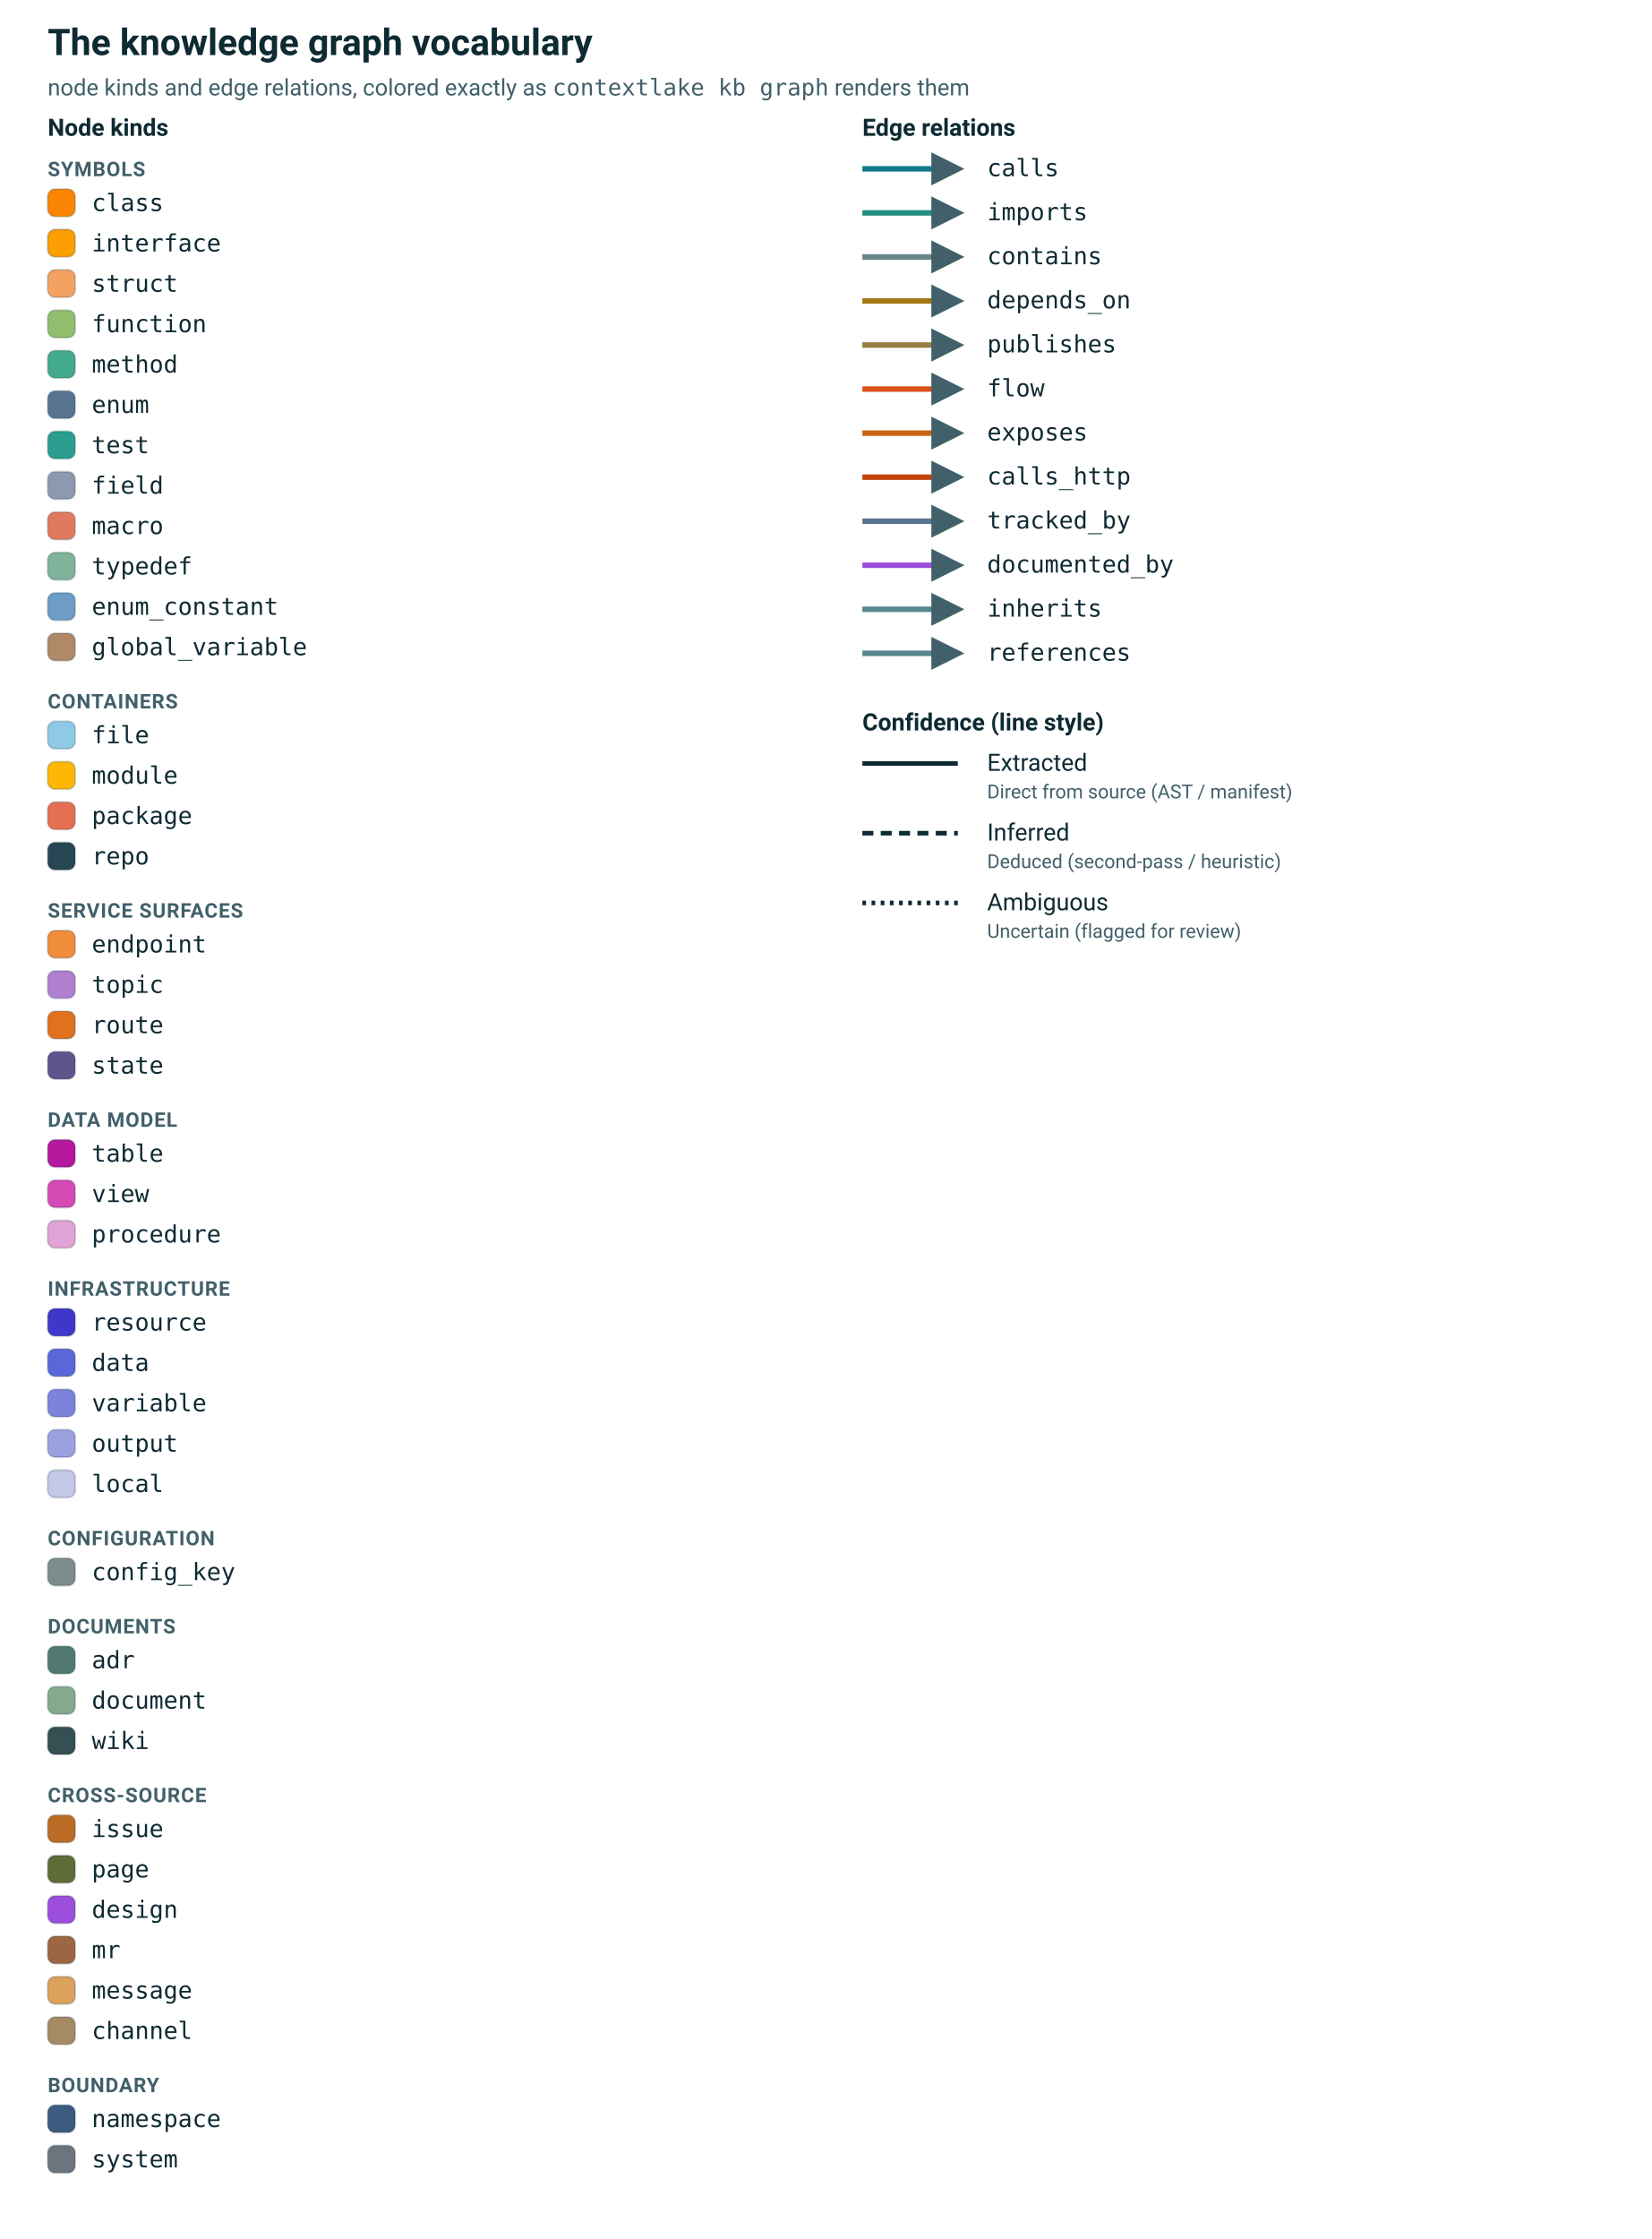
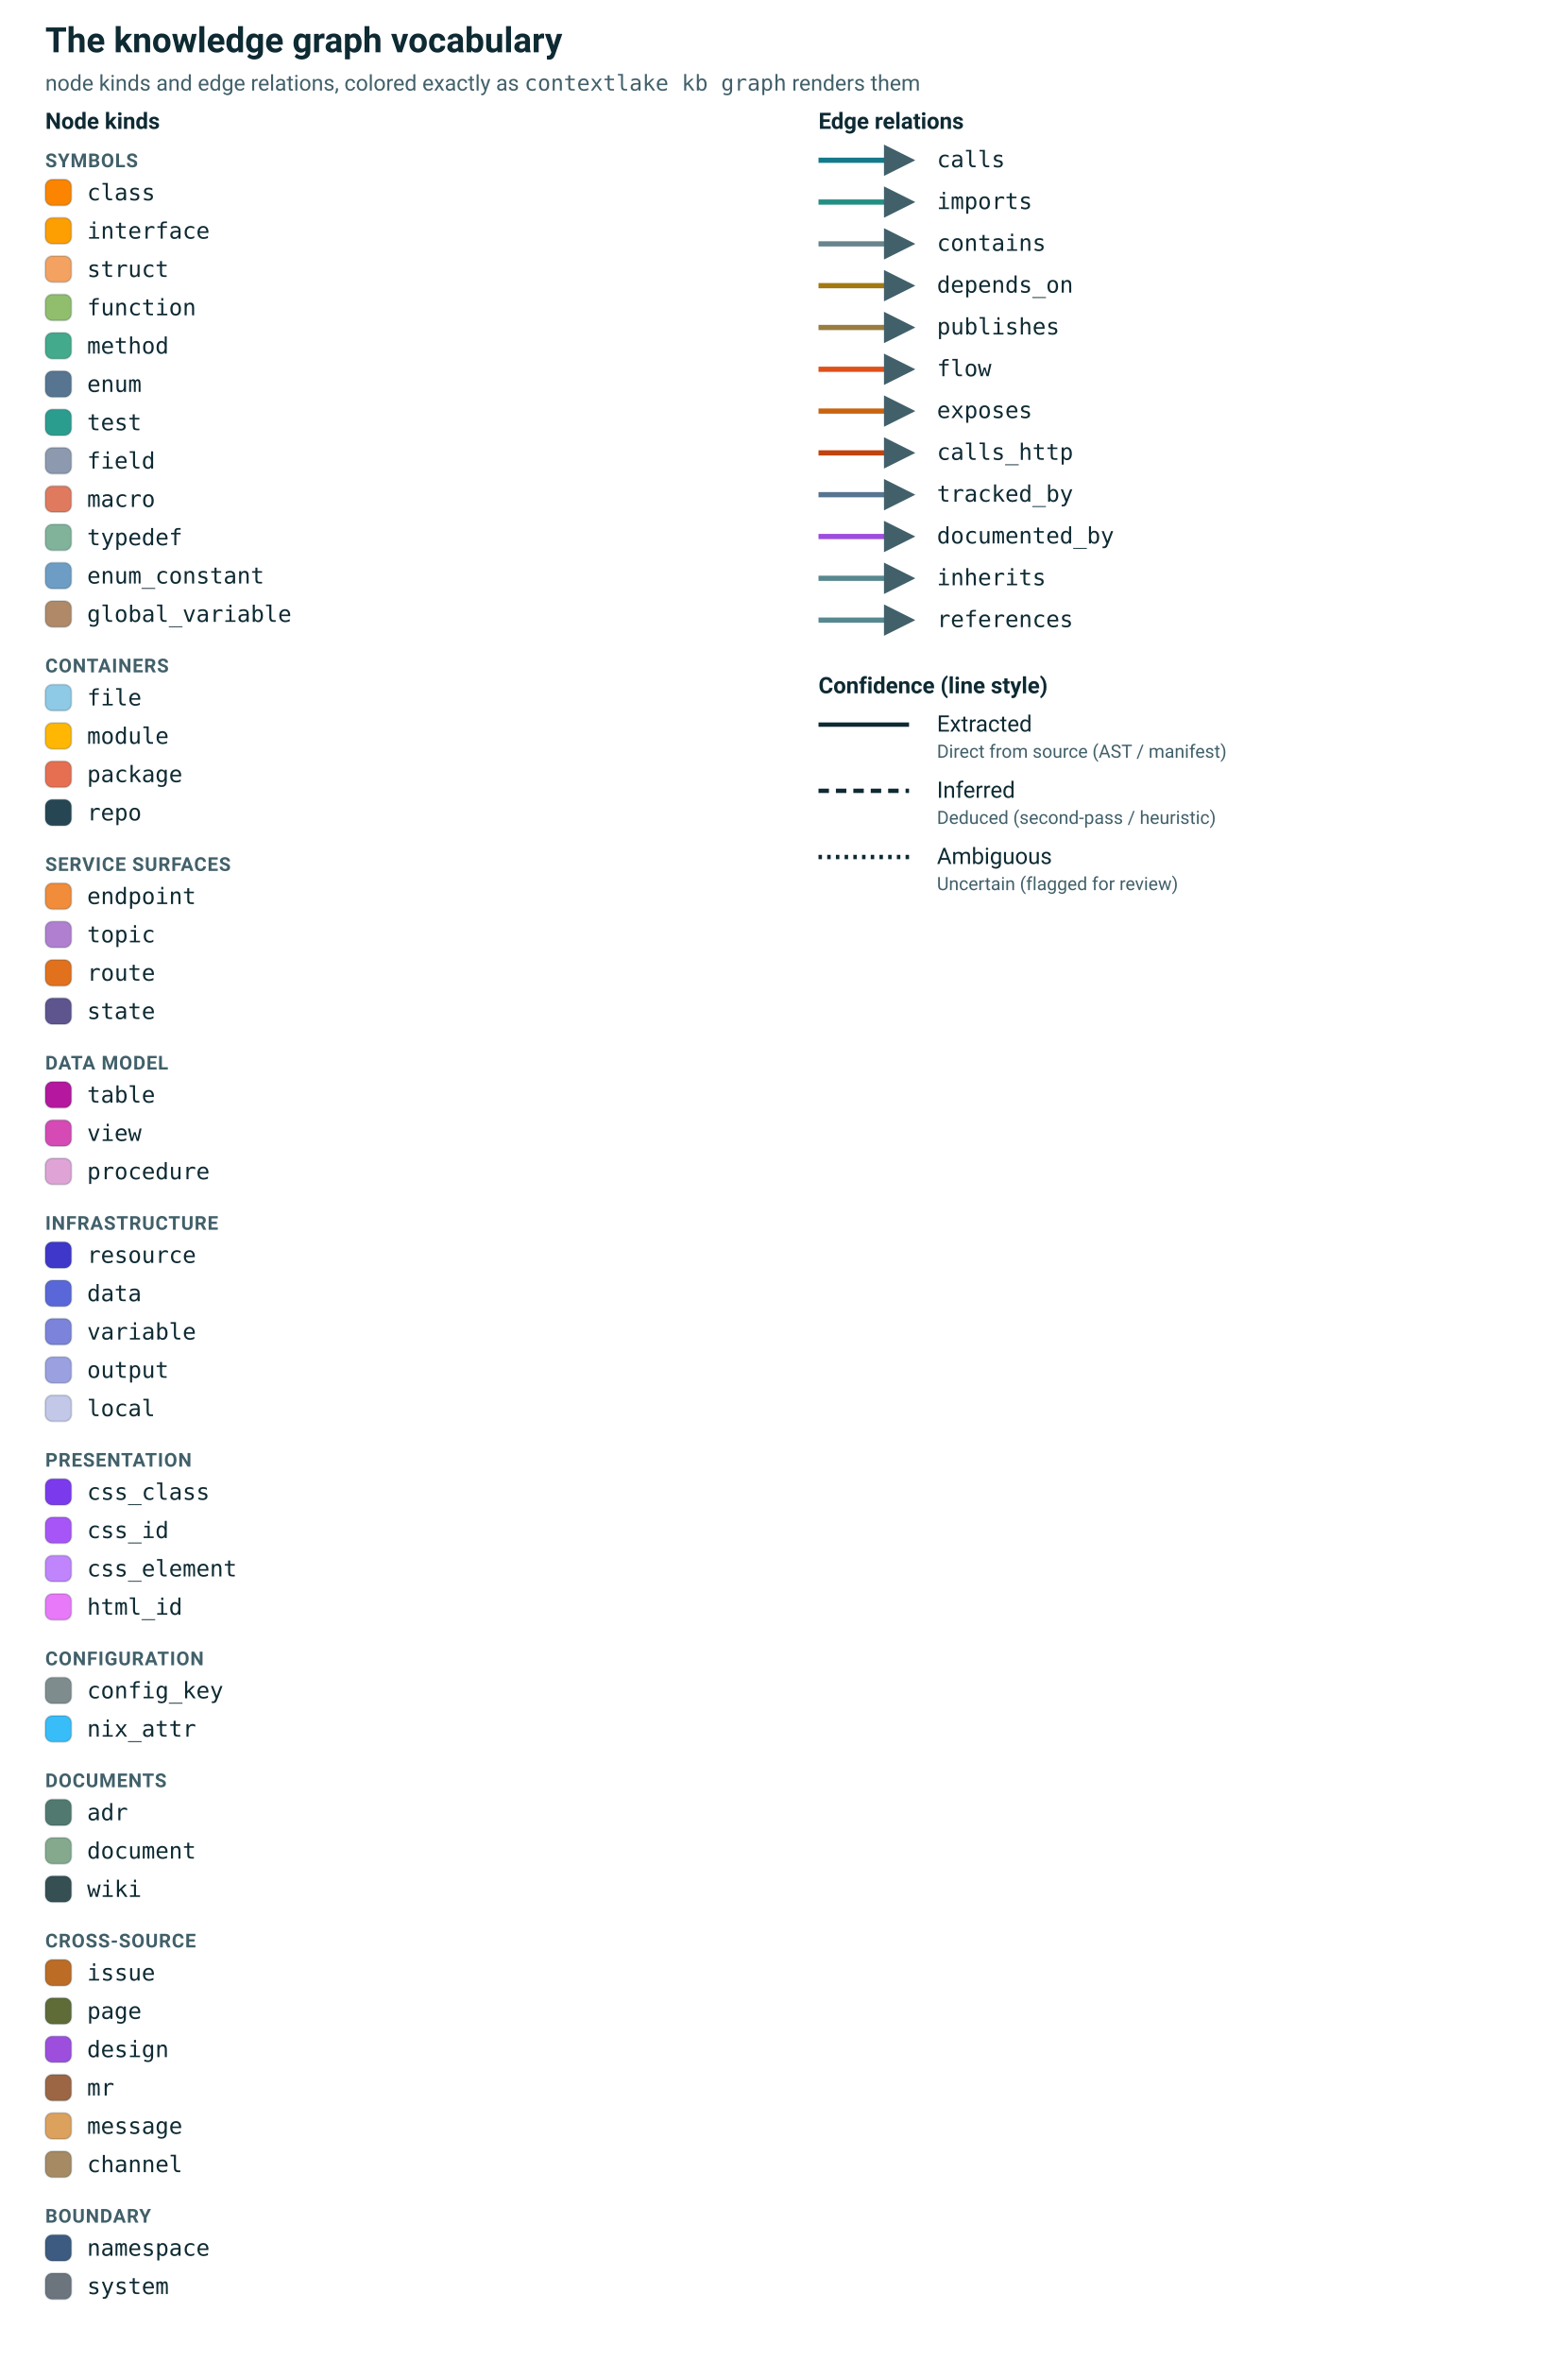
- <svg xmlns="http://www.w3.org/2000/svg" viewBox="0 0 900 1220" width="900" height="1220" role="img" aria-label="contextlake knowledge graph node kinds and edge relations">
+ <svg xmlns="http://www.w3.org/2000/svg" viewBox="0 0 900 1356" width="900" height="1356" role="img" aria-label="contextlake knowledge graph node kinds and edge relations">
  <defs>
    <marker id="ar2" viewBox="0 0 10 10" refX="8" refY="5" markerWidth="6" markerHeight="6" orient="auto">
      <path d="M0 0L10 5L0 10z" fill="#41606a" />
    </marker>
  </defs>
-   <rect x="0" y="0" width="900" height="1220" fill="none" />
+   <rect x="0" y="0" width="900" height="1356" fill="none" />
  <text x="26" y="30" font-size="20" font-weight="700" fill="#0E2A33" font-family="'Space Grotesk',-apple-system,Segoe UI,Roboto,sans-serif">The knowledge graph vocabulary</text>
  <text x="26" y="52" font-size="12.5" fill="#41606a" font-family="'Space Grotesk',-apple-system,Segoe UI,Roboto,sans-serif">node kinds and edge relations, colored exactly as <tspan font-family="'JetBrains Mono',ui-monospace,monospace">contextlake kb graph</tspan> renders them</text>
  <text x="26" y="74" font-size="13" font-weight="700" fill="#0E2A33" font-family="'Space Grotesk',-apple-system,Segoe UI,Roboto,sans-serif">Node kinds</text>
  <text x="26" y="96" font-size="11" font-weight="600" fill="#41606a" letter-spacing=".04em" font-family="'Space Grotesk',-apple-system,Segoe UI,Roboto,sans-serif">SYMBOLS</text>
  <rect x="26" y="103" width="15" height="15" rx="4" fill="#fb8500" stroke="#0E2A33" stroke-opacity=".18" />
  <text x="50" y="115" font-size="13" fill="#0E2A33" font-family="'JetBrains Mono',ui-monospace,monospace">class</text>
  <rect x="26" y="125" width="15" height="15" rx="4" fill="#fd9e02" stroke="#0E2A33" stroke-opacity=".18" />
  <text x="50" y="137" font-size="13" fill="#0E2A33" font-family="'JetBrains Mono',ui-monospace,monospace">interface</text>
  <rect x="26" y="147" width="15" height="15" rx="4" fill="#f4a261" stroke="#0E2A33" stroke-opacity=".18" />
  <text x="50" y="159" font-size="13" fill="#0E2A33" font-family="'JetBrains Mono',ui-monospace,monospace">struct</text>
  <rect x="26" y="169" width="15" height="15" rx="4" fill="#90be6d" stroke="#0E2A33" stroke-opacity=".18" />
  <text x="50" y="181" font-size="13" fill="#0E2A33" font-family="'JetBrains Mono',ui-monospace,monospace">function</text>
  <rect x="26" y="191" width="15" height="15" rx="4" fill="#43aa8b" stroke="#0E2A33" stroke-opacity=".18" />
  <text x="50" y="203" font-size="13" fill="#0E2A33" font-family="'JetBrains Mono',ui-monospace,monospace">method</text>
  <rect x="26" y="213" width="15" height="15" rx="4" fill="#577590" stroke="#0E2A33" stroke-opacity=".18" />
  <text x="50" y="225" font-size="13" fill="#0E2A33" font-family="'JetBrains Mono',ui-monospace,monospace">enum</text>
  <rect x="26" y="235" width="15" height="15" rx="4" fill="#2a9d8f" stroke="#0E2A33" stroke-opacity=".18" />
  <text x="50" y="247" font-size="13" fill="#0E2A33" font-family="'JetBrains Mono',ui-monospace,monospace">test</text>
  <rect x="26" y="257" width="15" height="15" rx="4" fill="#8d99ae" stroke="#0E2A33" stroke-opacity=".18" />
  <text x="50" y="269" font-size="13" fill="#0E2A33" font-family="'JetBrains Mono',ui-monospace,monospace">field</text>
  <rect x="26" y="279" width="15" height="15" rx="4" fill="#e07a5f" stroke="#0E2A33" stroke-opacity=".18" />
  <text x="50" y="291" font-size="13" fill="#0E2A33" font-family="'JetBrains Mono',ui-monospace,monospace">macro</text>
  <rect x="26" y="301" width="15" height="15" rx="4" fill="#81b29a" stroke="#0E2A33" stroke-opacity=".18" />
  <text x="50" y="313" font-size="13" fill="#0E2A33" font-family="'JetBrains Mono',ui-monospace,monospace">typedef</text>
  <rect x="26" y="323" width="15" height="15" rx="4" fill="#6d9dc5" stroke="#0E2A33" stroke-opacity=".18" />
  <text x="50" y="335" font-size="13" fill="#0E2A33" font-family="'JetBrains Mono',ui-monospace,monospace">enum_constant</text>
  <rect x="26" y="345" width="15" height="15" rx="4" fill="#b08968" stroke="#0E2A33" stroke-opacity=".18" />
  <text x="50" y="357" font-size="13" fill="#0E2A33" font-family="'JetBrains Mono',ui-monospace,monospace">global_variable</text>
  <text x="26" y="386" font-size="11" font-weight="600" fill="#41606a" letter-spacing=".04em" font-family="'Space Grotesk',-apple-system,Segoe UI,Roboto,sans-serif">CONTAINERS</text>
  <rect x="26" y="393" width="15" height="15" rx="4" fill="#8ecae6" stroke="#0E2A33" stroke-opacity=".18" />
  <text x="50" y="405" font-size="13" fill="#0E2A33" font-family="'JetBrains Mono',ui-monospace,monospace">file</text>
  <rect x="26" y="415" width="15" height="15" rx="4" fill="#ffb703" stroke="#0E2A33" stroke-opacity=".18" />
  <text x="50" y="427" font-size="13" fill="#0E2A33" font-family="'JetBrains Mono',ui-monospace,monospace">module</text>
  <rect x="26" y="437" width="15" height="15" rx="4" fill="#e76f51" stroke="#0E2A33" stroke-opacity=".18" />
  <text x="50" y="449" font-size="13" fill="#0E2A33" font-family="'JetBrains Mono',ui-monospace,monospace">package</text>
  <rect x="26" y="459" width="15" height="15" rx="4" fill="#264653" stroke="#0E2A33" stroke-opacity=".18" />
  <text x="50" y="471" font-size="13" fill="#0E2A33" font-family="'JetBrains Mono',ui-monospace,monospace">repo</text>
  <text x="26" y="500" font-size="11" font-weight="600" fill="#41606a" letter-spacing=".04em" font-family="'Space Grotesk',-apple-system,Segoe UI,Roboto,sans-serif">SERVICE SURFACES</text>
  <rect x="26" y="507" width="15" height="15" rx="4" fill="#f08c3a" stroke="#0E2A33" stroke-opacity=".18" />
  <text x="50" y="519" font-size="13" fill="#0E2A33" font-family="'JetBrains Mono',ui-monospace,monospace">endpoint</text>
  <rect x="26" y="529" width="15" height="15" rx="4" fill="#b07fd0" stroke="#0E2A33" stroke-opacity=".18" />
  <text x="50" y="541" font-size="13" fill="#0E2A33" font-family="'JetBrains Mono',ui-monospace,monospace">topic</text>
  <rect x="26" y="551" width="15" height="15" rx="4" fill="#e2711d" stroke="#0E2A33" stroke-opacity=".18" />
  <text x="50" y="563" font-size="13" fill="#0E2A33" font-family="'JetBrains Mono',ui-monospace,monospace">route</text>
  <rect x="26" y="573" width="15" height="15" rx="4" fill="#5e548e" stroke="#0E2A33" stroke-opacity=".18" />
  <text x="50" y="585" font-size="13" fill="#0E2A33" font-family="'JetBrains Mono',ui-monospace,monospace">state</text>
  <text x="26" y="614" font-size="11" font-weight="600" fill="#41606a" letter-spacing=".04em" font-family="'Space Grotesk',-apple-system,Segoe UI,Roboto,sans-serif">DATA MODEL</text>
  <rect x="26" y="621" width="15" height="15" rx="4" fill="#b5179e" stroke="#0E2A33" stroke-opacity=".18" />
  <text x="50" y="633" font-size="13" fill="#0E2A33" font-family="'JetBrains Mono',ui-monospace,monospace">table</text>
  <rect x="26" y="643" width="15" height="15" rx="4" fill="#d64ab5" stroke="#0E2A33" stroke-opacity=".18" />
  <text x="50" y="655" font-size="13" fill="#0E2A33" font-family="'JetBrains Mono',ui-monospace,monospace">view</text>
  <rect x="26" y="665" width="15" height="15" rx="4" fill="#e0a3d5" stroke="#0E2A33" stroke-opacity=".18" />
  <text x="50" y="677" font-size="13" fill="#0E2A33" font-family="'JetBrains Mono',ui-monospace,monospace">procedure</text>
  <text x="26" y="706" font-size="11" font-weight="600" fill="#41606a" letter-spacing=".04em" font-family="'Space Grotesk',-apple-system,Segoe UI,Roboto,sans-serif">INFRASTRUCTURE</text>
  <rect x="26" y="713" width="15" height="15" rx="4" fill="#3f37c9" stroke="#0E2A33" stroke-opacity=".18" />
  <text x="50" y="725" font-size="13" fill="#0E2A33" font-family="'JetBrains Mono',ui-monospace,monospace">resource</text>
  <rect x="26" y="735" width="15" height="15" rx="4" fill="#5a67d8" stroke="#0E2A33" stroke-opacity=".18" />
  <text x="50" y="747" font-size="13" fill="#0E2A33" font-family="'JetBrains Mono',ui-monospace,monospace">data</text>
  <rect x="26" y="757" width="15" height="15" rx="4" fill="#7c83db" stroke="#0E2A33" stroke-opacity=".18" />
  <text x="50" y="769" font-size="13" fill="#0E2A33" font-family="'JetBrains Mono',ui-monospace,monospace">variable</text>
  <rect x="26" y="779" width="15" height="15" rx="4" fill="#9aa0e0" stroke="#0E2A33" stroke-opacity=".18" />
  <text x="50" y="791" font-size="13" fill="#0E2A33" font-family="'JetBrains Mono',ui-monospace,monospace">output</text>
  <rect x="26" y="801" width="15" height="15" rx="4" fill="#c3c7e8" stroke="#0E2A33" stroke-opacity=".18" />
  <text x="50" y="813" font-size="13" fill="#0E2A33" font-family="'JetBrains Mono',ui-monospace,monospace">local</text>
-   <text x="26" y="842" font-size="11" font-weight="600" fill="#41606a" letter-spacing=".04em" font-family="'Space Grotesk',-apple-system,Segoe UI,Roboto,sans-serif">CONFIGURATION</text>
-   <rect x="26" y="849" width="15" height="15" rx="4" fill="#7f8c8d" stroke="#0E2A33" stroke-opacity=".18" />
-   <text x="50" y="861" font-size="13" fill="#0E2A33" font-family="'JetBrains Mono',ui-monospace,monospace">config_key</text>
-   <text x="26" y="890" font-size="11" font-weight="600" fill="#41606a" letter-spacing=".04em" font-family="'Space Grotesk',-apple-system,Segoe UI,Roboto,sans-serif">DOCUMENTS</text>
-   <rect x="26" y="897" width="15" height="15" rx="4" fill="#52796f" stroke="#0E2A33" stroke-opacity=".18" />
-   <text x="50" y="909" font-size="13" fill="#0E2A33" font-family="'JetBrains Mono',ui-monospace,monospace">adr</text>
-   <rect x="26" y="919" width="15" height="15" rx="4" fill="#84a98c" stroke="#0E2A33" stroke-opacity=".18" />
-   <text x="50" y="931" font-size="13" fill="#0E2A33" font-family="'JetBrains Mono',ui-monospace,monospace">document</text>
-   <rect x="26" y="941" width="15" height="15" rx="4" fill="#354f52" stroke="#0E2A33" stroke-opacity=".18" />
-   <text x="50" y="953" font-size="13" fill="#0E2A33" font-family="'JetBrains Mono',ui-monospace,monospace">wiki</text>
-   <text x="26" y="982" font-size="11" font-weight="600" fill="#41606a" letter-spacing=".04em" font-family="'Space Grotesk',-apple-system,Segoe UI,Roboto,sans-serif">CROSS-SOURCE</text>
-   <rect x="26" y="989" width="15" height="15" rx="4" fill="#bc6c25" stroke="#0E2A33" stroke-opacity=".18" />
-   <text x="50" y="1001" font-size="13" fill="#0E2A33" font-family="'JetBrains Mono',ui-monospace,monospace">issue</text>
-   <rect x="26" y="1011" width="15" height="15" rx="4" fill="#606c38" stroke="#0E2A33" stroke-opacity=".18" />
-   <text x="50" y="1023" font-size="13" fill="#0E2A33" font-family="'JetBrains Mono',ui-monospace,monospace">page</text>
-   <rect x="26" y="1033" width="15" height="15" rx="4" fill="#9d4edd" stroke="#0E2A33" stroke-opacity=".18" />
-   <text x="50" y="1045" font-size="13" fill="#0E2A33" font-family="'JetBrains Mono',ui-monospace,monospace">design</text>
-   <rect x="26" y="1055" width="15" height="15" rx="4" fill="#9c6644" stroke="#0E2A33" stroke-opacity=".18" />
-   <text x="50" y="1067" font-size="13" fill="#0E2A33" font-family="'JetBrains Mono',ui-monospace,monospace">mr</text>
-   <rect x="26" y="1077" width="15" height="15" rx="4" fill="#dda15e" stroke="#0E2A33" stroke-opacity=".18" />
-   <text x="50" y="1089" font-size="13" fill="#0E2A33" font-family="'JetBrains Mono',ui-monospace,monospace">message</text>
-   <rect x="26" y="1099" width="15" height="15" rx="4" fill="#a68a64" stroke="#0E2A33" stroke-opacity=".18" />
-   <text x="50" y="1111" font-size="13" fill="#0E2A33" font-family="'JetBrains Mono',ui-monospace,monospace">channel</text>
-   <text x="26" y="1140" font-size="11" font-weight="600" fill="#41606a" letter-spacing=".04em" font-family="'Space Grotesk',-apple-system,Segoe UI,Roboto,sans-serif">BOUNDARY</text>
-   <rect x="26" y="1147" width="15" height="15" rx="4" fill="#3d5a80" stroke="#0E2A33" stroke-opacity=".18" />
-   <text x="50" y="1159" font-size="13" fill="#0E2A33" font-family="'JetBrains Mono',ui-monospace,monospace">namespace</text>
-   <rect x="26" y="1169" width="15" height="15" rx="4" fill="#6c757d" stroke="#0E2A33" stroke-opacity=".18" />
-   <text x="50" y="1181" font-size="13" fill="#0E2A33" font-family="'JetBrains Mono',ui-monospace,monospace">system</text>
+   <text x="26" y="842" font-size="11" font-weight="600" fill="#41606a" letter-spacing=".04em" font-family="'Space Grotesk',-apple-system,Segoe UI,Roboto,sans-serif">PRESENTATION</text>
+   <rect x="26" y="849" width="15" height="15" rx="4" fill="#7c3aed" stroke="#0E2A33" stroke-opacity=".18" />
+   <text x="50" y="861" font-size="13" fill="#0E2A33" font-family="'JetBrains Mono',ui-monospace,monospace">css_class</text>
+   <rect x="26" y="871" width="15" height="15" rx="4" fill="#a855f7" stroke="#0E2A33" stroke-opacity=".18" />
+   <text x="50" y="883" font-size="13" fill="#0E2A33" font-family="'JetBrains Mono',ui-monospace,monospace">css_id</text>
+   <rect x="26" y="893" width="15" height="15" rx="4" fill="#c084fc" stroke="#0E2A33" stroke-opacity=".18" />
+   <text x="50" y="905" font-size="13" fill="#0E2A33" font-family="'JetBrains Mono',ui-monospace,monospace">css_element</text>
+   <rect x="26" y="915" width="15" height="15" rx="4" fill="#e879f9" stroke="#0E2A33" stroke-opacity=".18" />
+   <text x="50" y="927" font-size="13" fill="#0E2A33" font-family="'JetBrains Mono',ui-monospace,monospace">html_id</text>
+   <text x="26" y="956" font-size="11" font-weight="600" fill="#41606a" letter-spacing=".04em" font-family="'Space Grotesk',-apple-system,Segoe UI,Roboto,sans-serif">CONFIGURATION</text>
+   <rect x="26" y="963" width="15" height="15" rx="4" fill="#7f8c8d" stroke="#0E2A33" stroke-opacity=".18" />
+   <text x="50" y="975" font-size="13" fill="#0E2A33" font-family="'JetBrains Mono',ui-monospace,monospace">config_key</text>
+   <rect x="26" y="985" width="15" height="15" rx="4" fill="#38bdf8" stroke="#0E2A33" stroke-opacity=".18" />
+   <text x="50" y="997" font-size="13" fill="#0E2A33" font-family="'JetBrains Mono',ui-monospace,monospace">nix_attr</text>
+   <text x="26" y="1026" font-size="11" font-weight="600" fill="#41606a" letter-spacing=".04em" font-family="'Space Grotesk',-apple-system,Segoe UI,Roboto,sans-serif">DOCUMENTS</text>
+   <rect x="26" y="1033" width="15" height="15" rx="4" fill="#52796f" stroke="#0E2A33" stroke-opacity=".18" />
+   <text x="50" y="1045" font-size="13" fill="#0E2A33" font-family="'JetBrains Mono',ui-monospace,monospace">adr</text>
+   <rect x="26" y="1055" width="15" height="15" rx="4" fill="#84a98c" stroke="#0E2A33" stroke-opacity=".18" />
+   <text x="50" y="1067" font-size="13" fill="#0E2A33" font-family="'JetBrains Mono',ui-monospace,monospace">document</text>
+   <rect x="26" y="1077" width="15" height="15" rx="4" fill="#354f52" stroke="#0E2A33" stroke-opacity=".18" />
+   <text x="50" y="1089" font-size="13" fill="#0E2A33" font-family="'JetBrains Mono',ui-monospace,monospace">wiki</text>
+   <text x="26" y="1118" font-size="11" font-weight="600" fill="#41606a" letter-spacing=".04em" font-family="'Space Grotesk',-apple-system,Segoe UI,Roboto,sans-serif">CROSS-SOURCE</text>
+   <rect x="26" y="1125" width="15" height="15" rx="4" fill="#bc6c25" stroke="#0E2A33" stroke-opacity=".18" />
+   <text x="50" y="1137" font-size="13" fill="#0E2A33" font-family="'JetBrains Mono',ui-monospace,monospace">issue</text>
+   <rect x="26" y="1147" width="15" height="15" rx="4" fill="#606c38" stroke="#0E2A33" stroke-opacity=".18" />
+   <text x="50" y="1159" font-size="13" fill="#0E2A33" font-family="'JetBrains Mono',ui-monospace,monospace">page</text>
+   <rect x="26" y="1169" width="15" height="15" rx="4" fill="#9d4edd" stroke="#0E2A33" stroke-opacity=".18" />
+   <text x="50" y="1181" font-size="13" fill="#0E2A33" font-family="'JetBrains Mono',ui-monospace,monospace">design</text>
+   <rect x="26" y="1191" width="15" height="15" rx="4" fill="#9c6644" stroke="#0E2A33" stroke-opacity=".18" />
+   <text x="50" y="1203" font-size="13" fill="#0E2A33" font-family="'JetBrains Mono',ui-monospace,monospace">mr</text>
+   <rect x="26" y="1213" width="15" height="15" rx="4" fill="#dda15e" stroke="#0E2A33" stroke-opacity=".18" />
+   <text x="50" y="1225" font-size="13" fill="#0E2A33" font-family="'JetBrains Mono',ui-monospace,monospace">message</text>
+   <rect x="26" y="1235" width="15" height="15" rx="4" fill="#a68a64" stroke="#0E2A33" stroke-opacity=".18" />
+   <text x="50" y="1247" font-size="13" fill="#0E2A33" font-family="'JetBrains Mono',ui-monospace,monospace">channel</text>
+   <text x="26" y="1276" font-size="11" font-weight="600" fill="#41606a" letter-spacing=".04em" font-family="'Space Grotesk',-apple-system,Segoe UI,Roboto,sans-serif">BOUNDARY</text>
+   <rect x="26" y="1283" width="15" height="15" rx="4" fill="#3d5a80" stroke="#0E2A33" stroke-opacity=".18" />
+   <text x="50" y="1295" font-size="13" fill="#0E2A33" font-family="'JetBrains Mono',ui-monospace,monospace">namespace</text>
+   <rect x="26" y="1305" width="15" height="15" rx="4" fill="#6c757d" stroke="#0E2A33" stroke-opacity=".18" />
+   <text x="50" y="1317" font-size="13" fill="#0E2A33" font-family="'JetBrains Mono',ui-monospace,monospace">system</text>
  <text x="470" y="74" font-size="13" font-weight="700" fill="#0E2A33" font-family="'Space Grotesk',-apple-system,Segoe UI,Roboto,sans-serif">Edge relations</text>
  <line x1="470" y1="92" x2="522" y2="92" stroke="#137A8B" stroke-width="3" marker-end="url(#ar2)" />
  <text x="538" y="96" font-size="13" fill="#0E2A33" font-family="'JetBrains Mono',ui-monospace,monospace">calls</text>
  <line x1="470" y1="116" x2="522" y2="116" stroke="#228f82" stroke-width="3" marker-end="url(#ar2)" />
  <text x="538" y="120" font-size="13" fill="#0E2A33" font-family="'JetBrains Mono',ui-monospace,monospace">imports</text>
  <line x1="470" y1="140" x2="522" y2="140" stroke="#67858b" stroke-width="3" marker-end="url(#ar2)" />
  <text x="538" y="144" font-size="13" fill="#0E2A33" font-family="'JetBrains Mono',ui-monospace,monospace">contains</text>
  <line x1="470" y1="164" x2="522" y2="164" stroke="#a37914" stroke-width="3" marker-end="url(#ar2)" />
  <text x="538" y="168" font-size="13" fill="#0E2A33" font-family="'JetBrains Mono',ui-monospace,monospace">depends_on</text>
  <line x1="470" y1="188" x2="522" y2="188" stroke="#997c40" stroke-width="3" marker-end="url(#ar2)" />
  <text x="538" y="192" font-size="13" fill="#0E2A33" font-family="'JetBrains Mono',ui-monospace,monospace">publishes</text>
  <line x1="470" y1="212" x2="522" y2="212" stroke="#de511a" stroke-width="3" marker-end="url(#ar2)" />
  <text x="538" y="216" font-size="13" fill="#0E2A33" font-family="'JetBrains Mono',ui-monospace,monospace">flow</text>
  <line x1="470" y1="236" x2="522" y2="236" stroke="#c9630f" stroke-width="3" marker-end="url(#ar2)" />
  <text x="538" y="240" font-size="13" fill="#0E2A33" font-family="'JetBrains Mono',ui-monospace,monospace">exposes</text>
  <line x1="470" y1="260" x2="522" y2="260" stroke="#c1440e" stroke-width="3" marker-end="url(#ar2)" />
  <text x="538" y="264" font-size="13" fill="#0E2A33" font-family="'JetBrains Mono',ui-monospace,monospace">calls_http</text>
  <line x1="470" y1="284" x2="522" y2="284" stroke="#577590" stroke-width="3" marker-end="url(#ar2)" />
  <text x="538" y="288" font-size="13" fill="#0E2A33" font-family="'JetBrains Mono',ui-monospace,monospace">tracked_by</text>
  <line x1="470" y1="308" x2="522" y2="308" stroke="#9d4edd" stroke-width="3" marker-end="url(#ar2)" />
  <text x="538" y="312" font-size="13" fill="#0E2A33" font-family="'JetBrains Mono',ui-monospace,monospace">documented_by</text>
  <line x1="470" y1="332" x2="522" y2="332" stroke="#57888f" stroke-width="3" marker-end="url(#ar2)" />
  <text x="538" y="336" font-size="13" fill="#0E2A33" font-family="'JetBrains Mono',ui-monospace,monospace">inherits</text>
  <line x1="470" y1="356" x2="522" y2="356" stroke="#57888f" stroke-width="3" marker-end="url(#ar2)" />
  <text x="538" y="360" font-size="13" fill="#0E2A33" font-family="'JetBrains Mono',ui-monospace,monospace">references</text>
  <text x="470" y="398" font-size="13" font-weight="700" fill="#0E2A33" font-family="'Space Grotesk',-apple-system,Segoe UI,Roboto,sans-serif">Confidence (line style)</text>
  <line x1="470" y1="416" x2="522" y2="416" stroke="#0E2A33" stroke-width="2.5" />
  <text x="538" y="420" font-size="13" fill="#0E2A33" font-family="'Space Grotesk',-apple-system,Segoe UI,Roboto,sans-serif">Extracted</text>
  <text x="538" y="435" font-size="10.5" fill="#41606a" font-family="'Space Grotesk',-apple-system,Segoe UI,Roboto,sans-serif">Direct from source (AST / manifest)</text>
  <line x1="470" y1="454" x2="522" y2="454" stroke="#0E2A33" stroke-width="2.5" stroke-dasharray="6 4" />
  <text x="538" y="458" font-size="13" fill="#0E2A33" font-family="'Space Grotesk',-apple-system,Segoe UI,Roboto,sans-serif">Inferred</text>
  <text x="538" y="473" font-size="10.5" fill="#41606a" font-family="'Space Grotesk',-apple-system,Segoe UI,Roboto,sans-serif">Deduced (second-pass / heuristic)</text>
  <line x1="470" y1="492" x2="522" y2="492" stroke="#0E2A33" stroke-width="2.5" stroke-dasharray="2 3" />
  <text x="538" y="496" font-size="13" fill="#0E2A33" font-family="'Space Grotesk',-apple-system,Segoe UI,Roboto,sans-serif">Ambiguous</text>
  <text x="538" y="511" font-size="10.5" fill="#41606a" font-family="'Space Grotesk',-apple-system,Segoe UI,Roboto,sans-serif">Uncertain (flagged for review)</text>
</svg>
